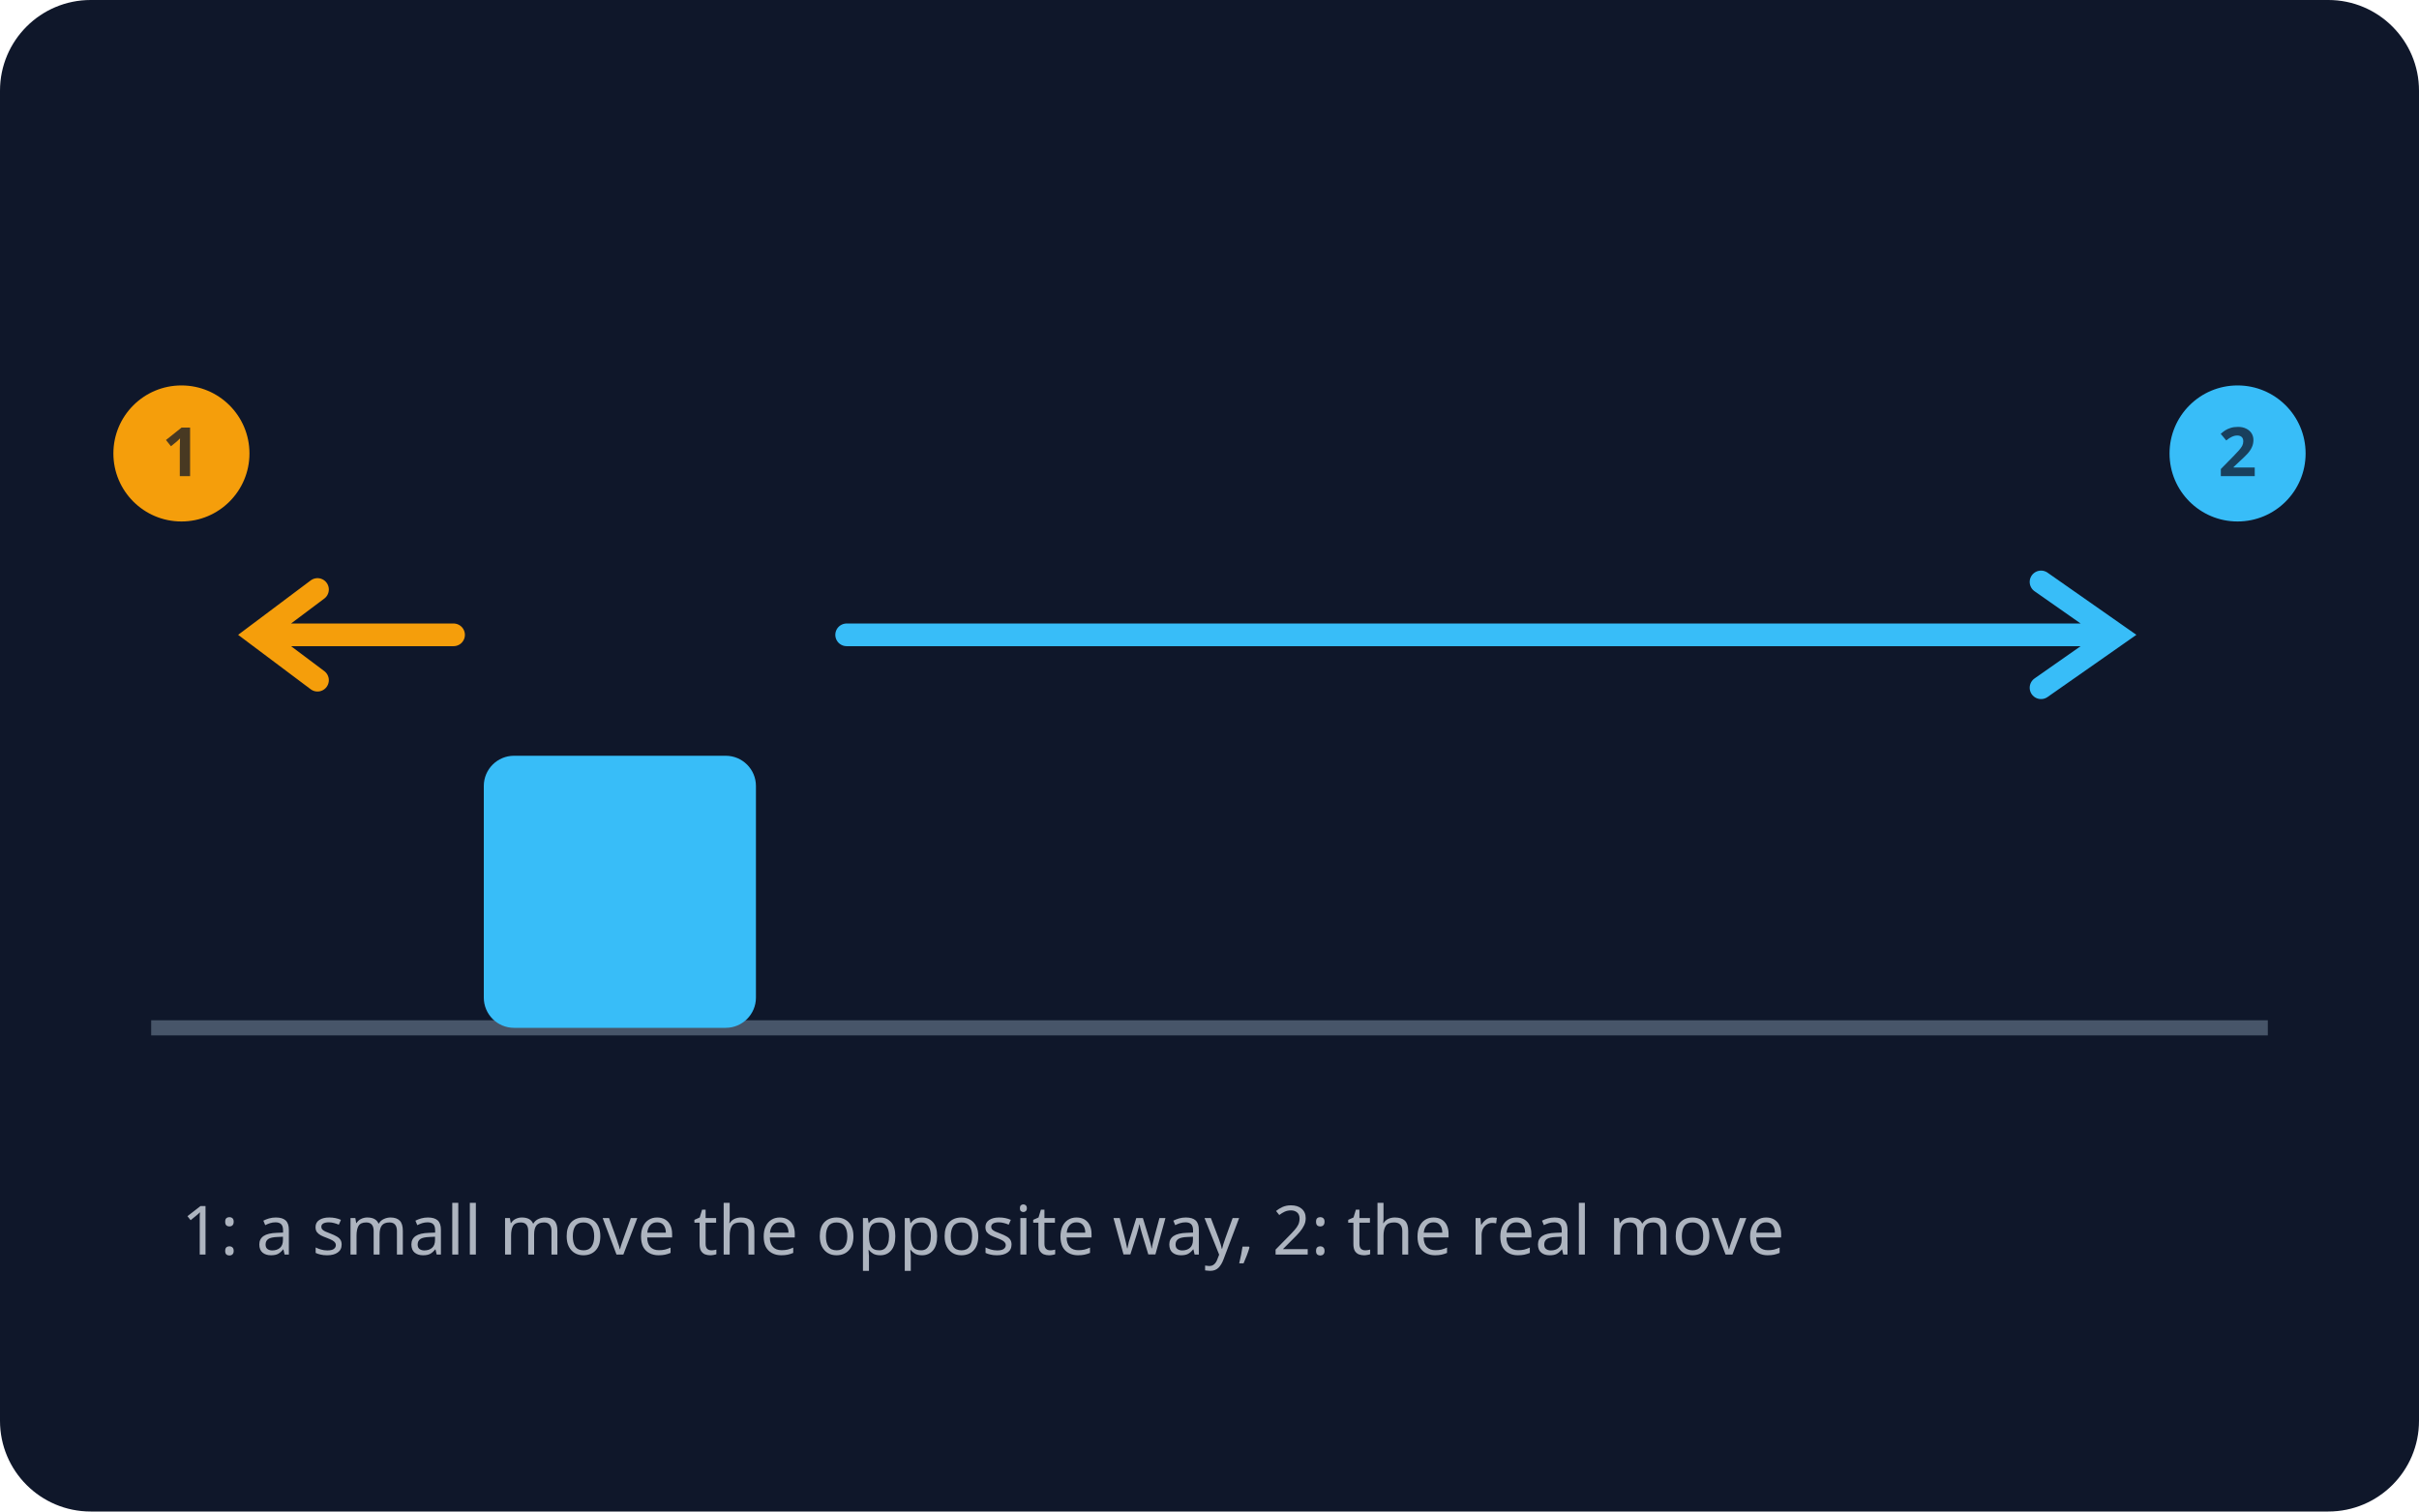
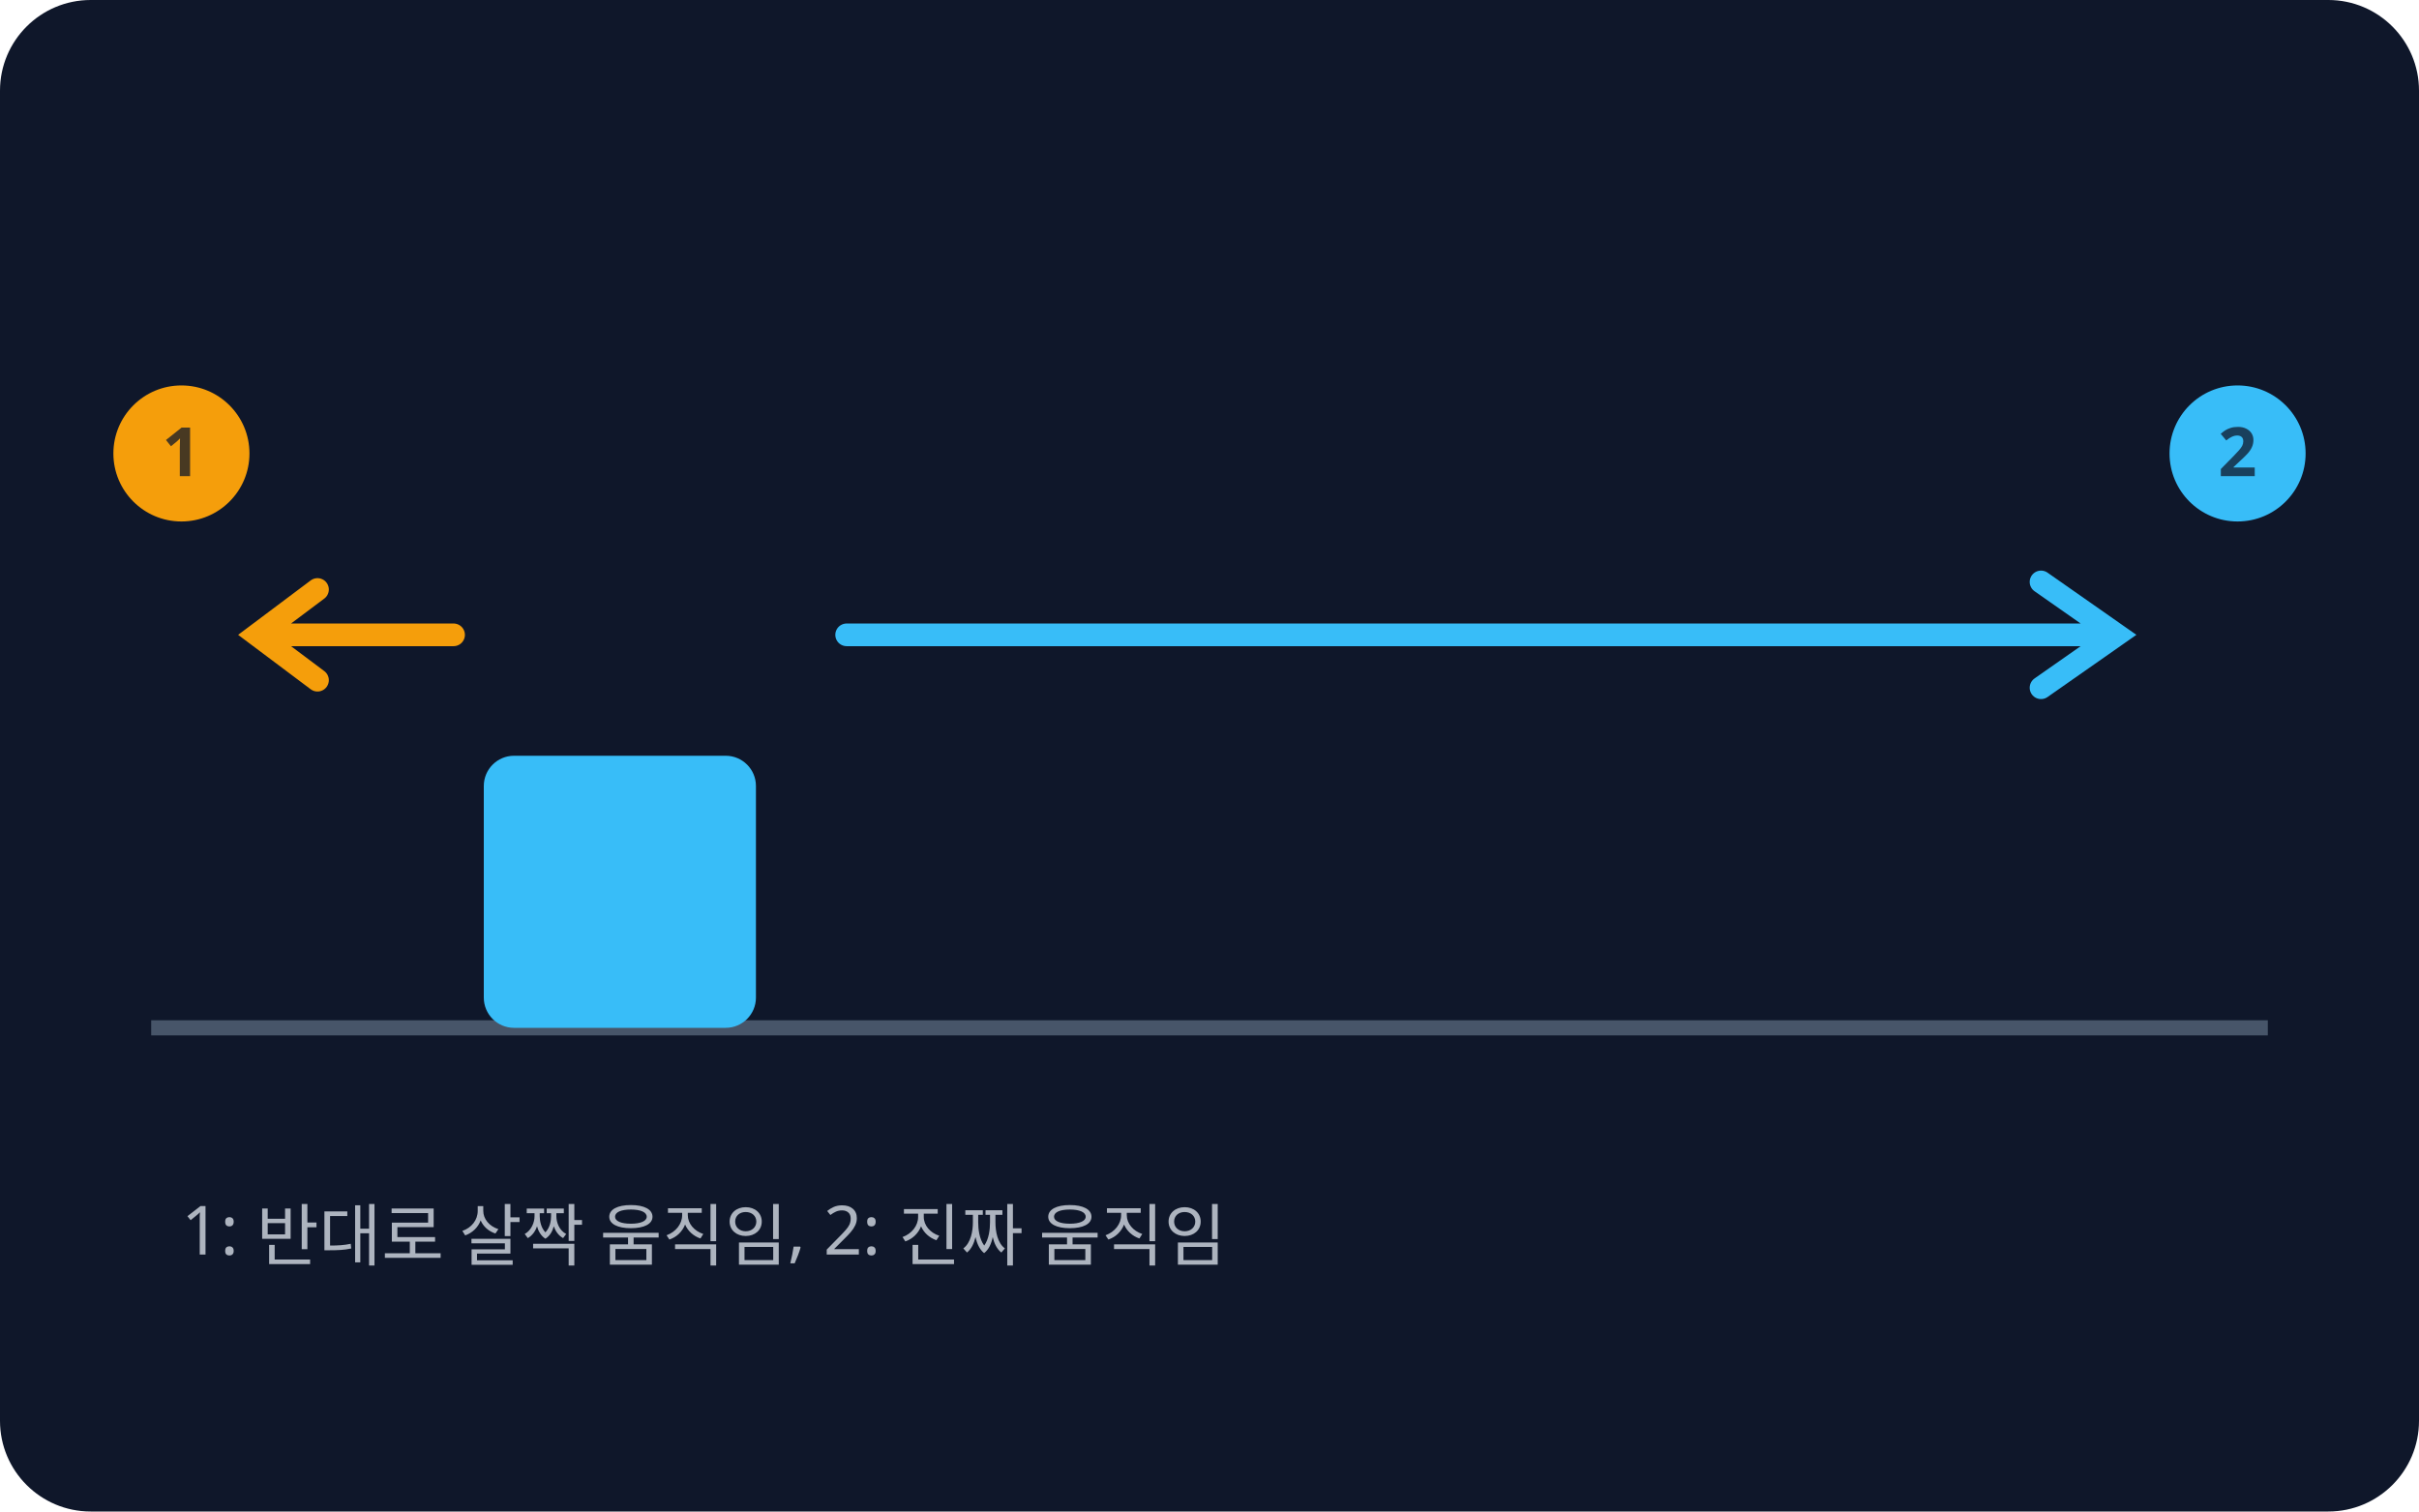
<svg xmlns="http://www.w3.org/2000/svg" viewBox="0 0 320 200" role="img" aria-label="예비 동작: 움직이기 전에 반대로 살짝 준비">
  <style>text{font-family:system-ui,sans-serif;fill:#e2e8f0;font-size:11px}.t{font-size:14px;font-weight:700}.s{font-size:9px;opacity:.75}.m{font-size:10px;opacity:.85}.c{text-anchor:middle}.e{text-anchor:end}.ob{animation:a 3s infinite}@keyframes a{0%{transform:translateX(0);opacity:1;animation-timing-function:ease-in-out}20%,28%{transform:translateX(-22px);animation-timing-function:cubic-bezier(.2,.8,.3,1)}50%{transform:translateX(160px);opacity:1}86%{transform:translateX(160px);opacity:1}92%{transform:translateX(160px);opacity:0}93%{transform:translateX(0);opacity:0}100%{transform:translateX(0);opacity:1}}@media (prefers-reduced-motion: reduce){*{animation:none!important;transition:none!important}}</style>
  <rect width="320" height="200" rx="12" fill="#0f172a" />
  <line x1="20" y1="136" x2="300" y2="136" stroke="#475569" stroke-width="2" />
  <g id="ob">
    <rect class="ob" x="64" y="100" width="36" height="36" rx="4" fill="#38bdf8" />
  </g>
  <path d="M60 84 H34 M42 78 L34 84 L42 90" fill="none" stroke="#f59e0b" stroke-width="3" stroke-linecap="round" />
  <path d="M112 84 H280 M270 77 L280 84 L270 91" fill="none" stroke="#38bdf8" stroke-width="3" stroke-linecap="round" stroke-dasharray="1 0" />
  <circle cx="24" cy="60" r="9" fill="#f59e0b" />
  <text class="s c" x="24" y="63" style="fill:#0f172a;font-weight:700">1</text>
  <circle cx="296" cy="60" r="9" fill="#38bdf8" />
  <text class="s c" x="296" y="63" style="fill:#0f172a;font-weight:700">2</text>
-   <text class="s" x="24" y="166">1: a small move the opposite way, 2: the real move</text>
+   <text class="s" x="24" y="166">1: 반대로 살짝 움직임, 2: 진짜 움직임</text>
</svg>
